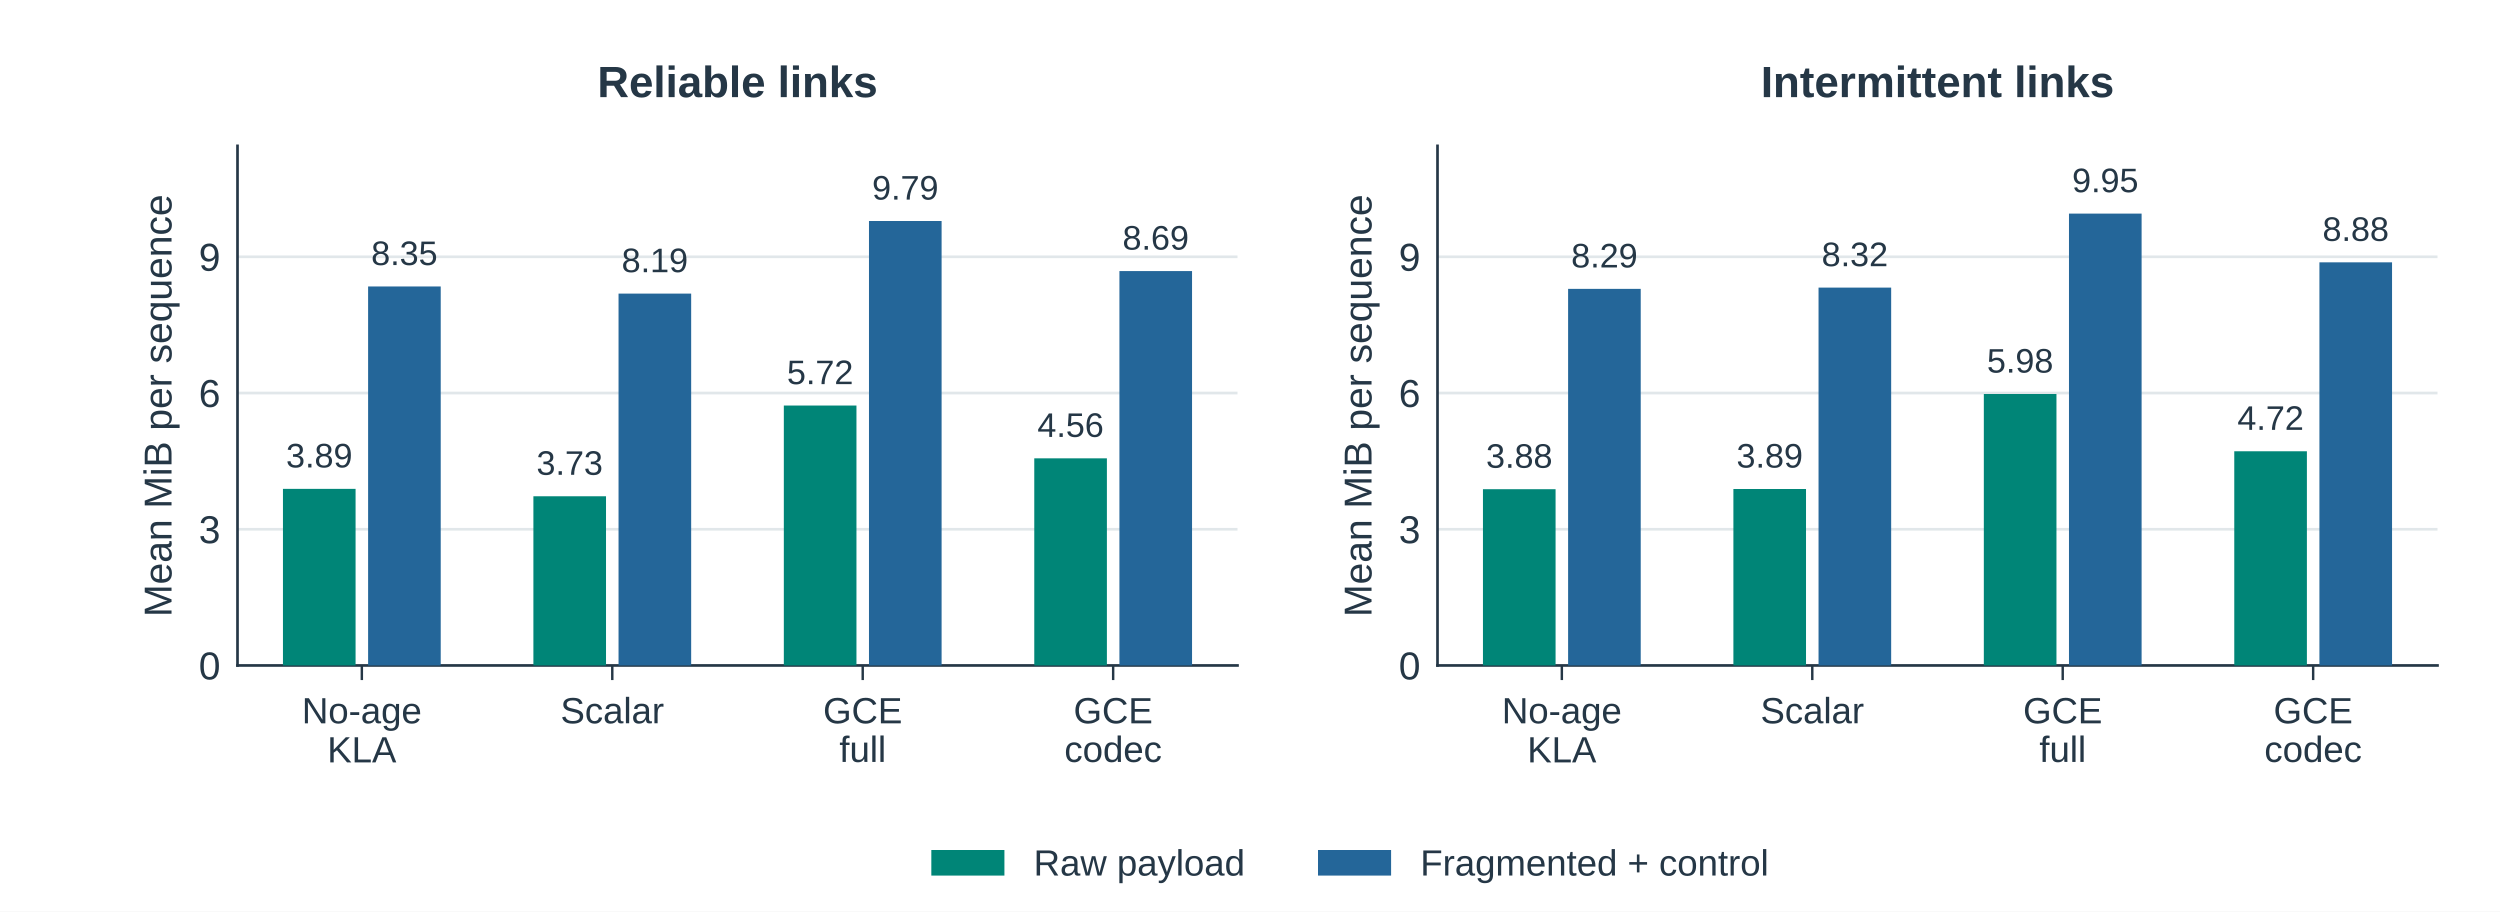
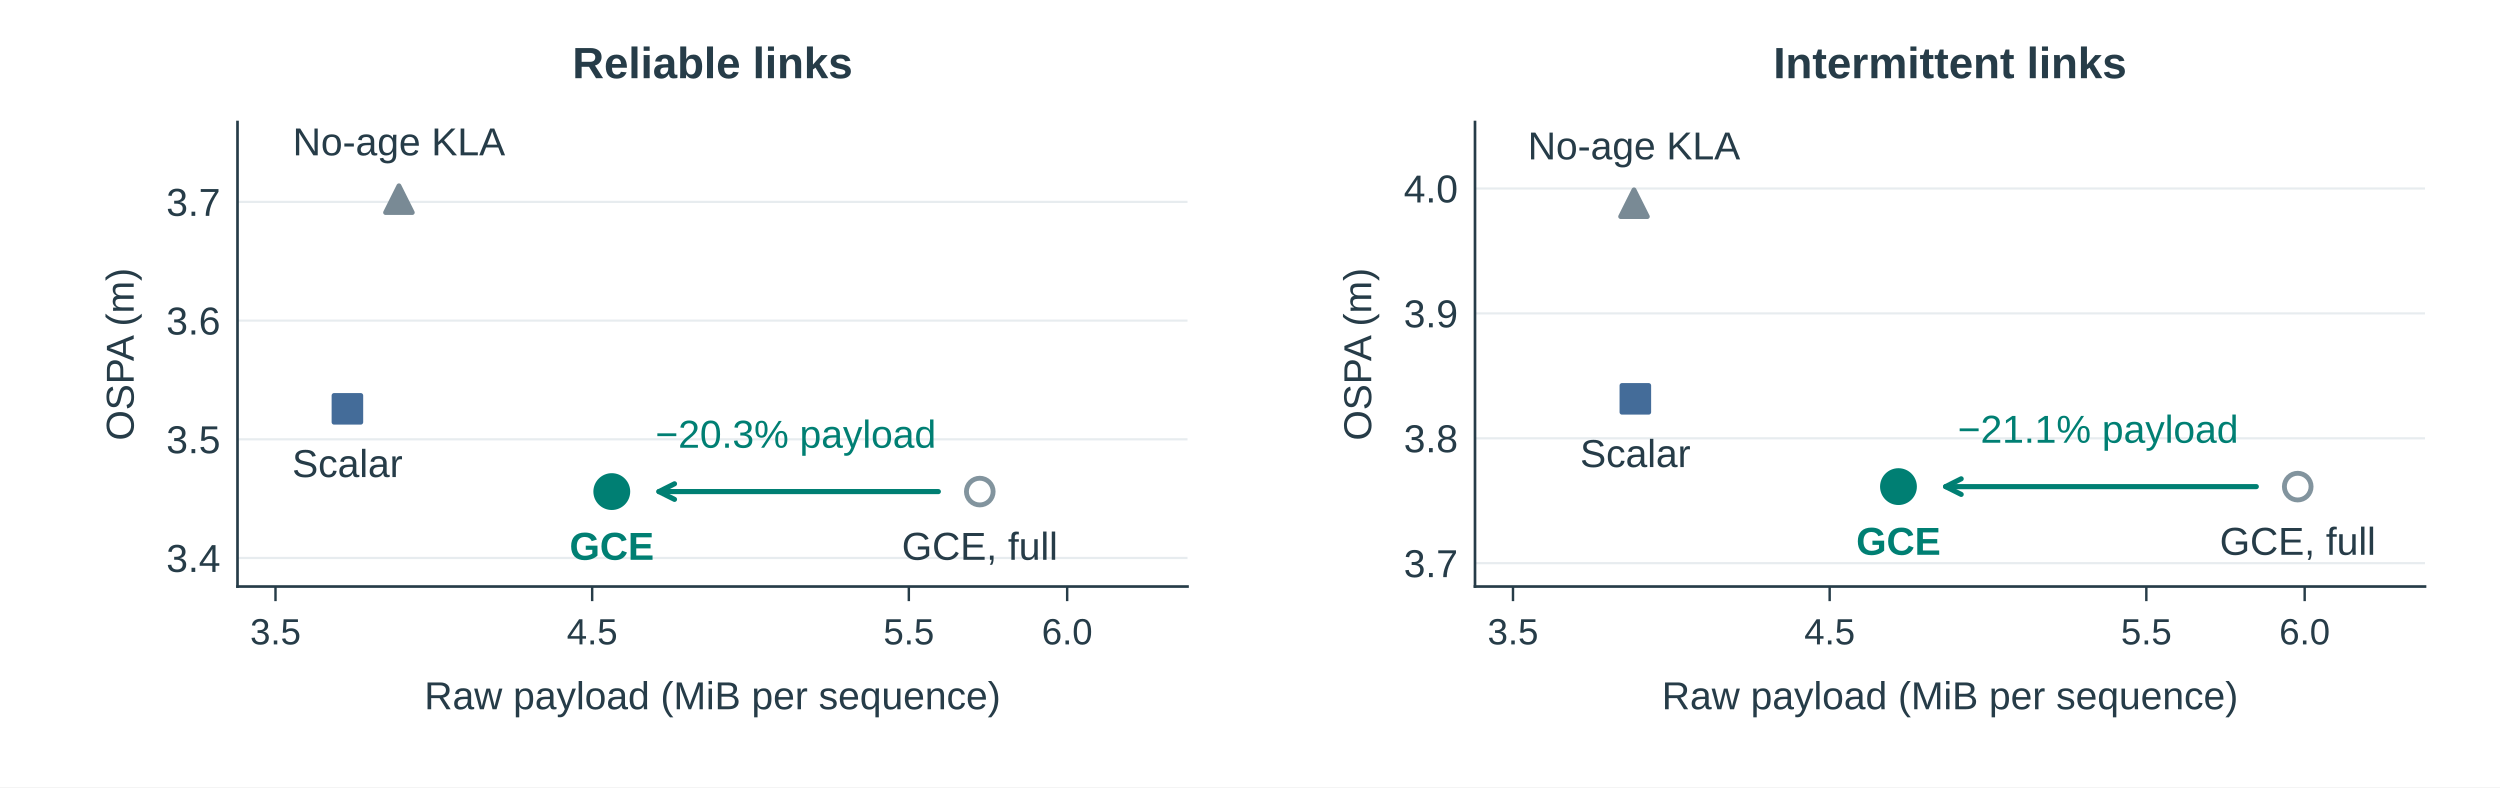
- <svg xmlns="http://www.w3.org/2000/svg" xmlns:xlink="http://www.w3.org/1999/xlink" width="513.071pt" height="187.087pt" viewBox="0 0 513.071 187.087" version="1.1">
+ <svg xmlns="http://www.w3.org/2000/svg" xmlns:xlink="http://www.w3.org/1999/xlink" width="513.071pt" height="161.575pt" viewBox="0 0 513.071 161.575" version="1.1">
  <defs>
    <style type="text/css">*{stroke-linejoin: round; stroke-linecap: butt}</style>
  </defs>
  <g id="figure_1">
    <g id="patch_1">
-       <path d="M 0 187.087 L 513.071 187.087 L 513.071 0 L 0 0 z " style="fill: #ffffff" />
+       <path d="M 0 161.575 L 513.071 161.575 L 513.071 0 L 0 0 z " style="fill: #ffffff" />
    </g>
    <g id="axes_1">
      <g id="patch_2">
-         <path d="M 48.742 136.573 L 253.97 136.573 L 253.97 29.934 L 48.742 29.934 z " style="fill: #ffffff" />
+         <path d="M 48.742 120.373 L 243.709 120.373 L 243.709 25.044 L 48.742 25.044 z " style="fill: #ffffff" />
      </g>
      <g id="matplotlib.axis_1">
        <g id="xtick_1">
          <g id="line2d_1">
            <defs>
-               <path id="mc1f778efd0" d="M 0 0 L 0 3 " style="stroke: #253746; stroke-width: 0.5" />
+               <path id="m48aad3dd69" d="M 0 0 L 0 3 " style="stroke: #263c48; stroke-width: 0.5" />
            </defs>
            <g>
-               <use xlink:href="#mc1f778efd0" x="74.26" y="136.573" style="fill: #253746; stroke: #253746; stroke-width: 0.5" />
+               <use xlink:href="#m48aad3dd69" x="56.54" y="120.373" style="fill: #263c48; stroke: #263c48; stroke-width: 0.5" />
            </g>
          </g>
          <g id="text_1">
-             <text style="font-size: 7.5px; font-family: 'Arial', 'DejaVu Sans', sans-serif; fill: #253746" transform="translate(61.96212 148.4416)">No-age</text>
-             <text style="font-size: 7.5px; font-family: 'Arial', 'DejaVu Sans', sans-serif; fill: #253746" transform="translate(67.17227 156.4621)">KLA</text>
+             <text style="font-size: 7.5px; font-family: 'Arial', 'DejaVu Sans', sans-serif; text-anchor: middle; fill: #263c48" x="56.54" y="132.242" transform="rotate(-0 56.54041 132.2416)">3.5</text>
          </g>
        </g>
        <g id="xtick_2">
          <g id="line2d_2">
            <g>
-               <use xlink:href="#mc1f778efd0" x="125.657" y="136.573" style="fill: #253746; stroke: #253746; stroke-width: 0.5" />
+               <use xlink:href="#m48aad3dd69" x="121.529" y="120.373" style="fill: #263c48; stroke: #263c48; stroke-width: 0.5" />
            </g>
          </g>
          <g id="text_2">
-             <text style="font-size: 7.5px; font-family: 'Arial', 'DejaVu Sans', sans-serif; text-anchor: middle; fill: #253746" x="125.657" y="148.442" transform="rotate(-0 125.6574 148.4416)">Scalar</text>
+             <text style="font-size: 7.5px; font-family: 'Arial', 'DejaVu Sans', sans-serif; text-anchor: middle; fill: #263c48" x="121.529" y="132.242" transform="rotate(-0 121.5294 132.2416)">4.5</text>
          </g>
        </g>
        <g id="xtick_3">
          <g id="line2d_3">
            <g>
-               <use xlink:href="#mc1f778efd0" x="177.054" y="136.573" style="fill: #253746; stroke: #253746; stroke-width: 0.5" />
+               <use xlink:href="#m48aad3dd69" x="186.518" y="120.373" style="fill: #263c48; stroke: #263c48; stroke-width: 0.5" />
            </g>
          </g>
          <g id="text_3">
-             <text style="font-size: 7.5px; font-family: 'Arial', 'DejaVu Sans', sans-serif; fill: #253746" transform="translate(168.9281 148.4416)">GCE</text>
-             <text style="font-size: 7.5px; font-family: 'Arial', 'DejaVu Sans', sans-serif; fill: #253746" transform="translate(172.2609 156.3742)">full</text>
+             <text style="font-size: 7.5px; font-family: 'Arial', 'DejaVu Sans', sans-serif; text-anchor: middle; fill: #263c48" x="186.518" y="132.242" transform="rotate(-0 186.5184 132.2416)">5.5</text>
          </g>
        </g>
        <g id="xtick_4">
          <g id="line2d_4">
            <g>
-               <use xlink:href="#mc1f778efd0" x="228.451" y="136.573" style="fill: #253746; stroke: #253746; stroke-width: 0.5" />
+               <use xlink:href="#m48aad3dd69" x="219.013" y="120.373" style="fill: #263c48; stroke: #263c48; stroke-width: 0.5" />
            </g>
          </g>
          <g id="text_4">
-             <text style="font-size: 7.5px; font-family: 'Arial', 'DejaVu Sans', sans-serif; fill: #253746" transform="translate(220.3251 148.4416)">GCE</text>
-             <text style="font-size: 7.5px; font-family: 'Arial', 'DejaVu Sans', sans-serif; fill: #253746" transform="translate(218.4454 156.3742)">codec</text>
-           </g>
+             <text style="font-size: 7.5px; font-family: 'Arial', 'DejaVu Sans', sans-serif; text-anchor: middle; fill: #263c48" x="219.013" y="132.242" transform="rotate(-0 219.0128 132.2416)">6.0</text>
+           </g>
+         </g>
+         <g id="text_5">
+           <text style="font-size: 8px; font-family: 'Arial', 'DejaVu Sans', sans-serif; text-anchor: middle; fill: #263c48" x="146.225" y="145.556" transform="rotate(-0 146.2252 145.556)">Raw payload (MiB per sequence)</text>
        </g>
      </g>
      <g id="matplotlib.axis_2">
        <g id="ytick_1">
          <g id="line2d_5">
-             <path d="M 48.742 136.573 L 253.97 136.573 " clip-path="url(#p60528545f9)" style="fill: none; stroke: #e1e7ea; stroke-width: 0.55; stroke-linecap: square" />
+             <path d="M 48.742 114.512 L 243.709 114.512 " clip-path="url(#pbba4b14e15)" style="fill: none; stroke: #e7ecef; stroke-width: 0.45; stroke-linecap: square" />
          </g>
          <g id="line2d_6" />
-           <g id="text_5">
-             <text style="font-size: 8px; font-family: 'Arial', 'DejaVu Sans', sans-serif; text-anchor: end; fill: #253746" x="45.242" y="139.436" transform="rotate(-0 45.24173 139.4364)">0</text>
+           <g id="text_6">
+             <text style="font-size: 8px; font-family: 'Arial', 'DejaVu Sans', sans-serif; text-anchor: end; fill: #263c48" x="45.242" y="117.375" transform="rotate(-0 45.24173 117.3753)">3.4</text>
          </g>
        </g>
        <g id="ytick_2">
          <g id="line2d_7">
-             <path d="M 48.742 108.617 L 253.97 108.617 " clip-path="url(#p60528545f9)" style="fill: none; stroke: #e1e7ea; stroke-width: 0.55; stroke-linecap: square" />
+             <path d="M 48.742 90.154 L 243.709 90.154 " clip-path="url(#pbba4b14e15)" style="fill: none; stroke: #e7ecef; stroke-width: 0.45; stroke-linecap: square" />
          </g>
          <g id="line2d_8" />
-           <g id="text_6">
-             <text style="font-size: 8px; font-family: 'Arial', 'DejaVu Sans', sans-serif; text-anchor: end; fill: #253746" x="45.242" y="111.48" transform="rotate(-0 45.24173 111.4803)">3</text>
+           <g id="text_7">
+             <text style="font-size: 8px; font-family: 'Arial', 'DejaVu Sans', sans-serif; text-anchor: end; fill: #263c48" x="45.242" y="93.017" transform="rotate(-0 45.24173 93.01733)">3.5</text>
          </g>
        </g>
        <g id="ytick_3">
          <g id="line2d_9">
-             <path d="M 48.742 80.661 L 253.97 80.661 " clip-path="url(#p60528545f9)" style="fill: none; stroke: #e1e7ea; stroke-width: 0.55; stroke-linecap: square" />
+             <path d="M 48.742 65.796 L 243.709 65.796 " clip-path="url(#pbba4b14e15)" style="fill: none; stroke: #e7ecef; stroke-width: 0.45; stroke-linecap: square" />
          </g>
          <g id="line2d_10" />
-           <g id="text_7">
-             <text style="font-size: 8px; font-family: 'Arial', 'DejaVu Sans', sans-serif; text-anchor: end; fill: #253746" x="45.242" y="83.524" transform="rotate(-0 45.24173 83.52416)">6</text>
+           <g id="text_8">
+             <text style="font-size: 8px; font-family: 'Arial', 'DejaVu Sans', sans-serif; text-anchor: end; fill: #263c48" x="45.242" y="68.659" transform="rotate(-0 45.24173 68.65938)">3.6</text>
          </g>
        </g>
        <g id="ytick_4">
          <g id="line2d_11">
-             <path d="M 48.742 52.705 L 253.97 52.705 " clip-path="url(#p60528545f9)" style="fill: none; stroke: #e1e7ea; stroke-width: 0.55; stroke-linecap: square" />
+             <path d="M 48.742 41.438 L 243.709 41.438 " clip-path="url(#pbba4b14e15)" style="fill: none; stroke: #e7ecef; stroke-width: 0.45; stroke-linecap: square" />
          </g>
          <g id="line2d_12" />
-           <g id="text_8">
-             <text style="font-size: 8px; font-family: 'Arial', 'DejaVu Sans', sans-serif; text-anchor: end; fill: #253746" x="45.242" y="55.568" transform="rotate(-0 45.24173 55.56806)">9</text>
-           </g>
-         </g>
-         <g id="text_9">
-           <text style="font-size: 8px; font-family: 'Arial', 'DejaVu Sans', sans-serif; text-anchor: middle; fill: #253746" x="35.203" y="83.254" transform="rotate(-90 35.20298 83.25354)">Mean MiB per sequence</text>
+           <g id="text_9">
+             <text style="font-size: 8px; font-family: 'Arial', 'DejaVu Sans', sans-serif; text-anchor: end; fill: #263c48" x="45.242" y="44.301" transform="rotate(-0 45.24173 44.30143)">3.7</text>
+           </g>
+         </g>
+         <g id="text_10">
+           <text style="font-size: 8px; font-family: 'Arial', 'DejaVu Sans', sans-serif; text-anchor: middle; fill: #263c48" x="27.438" y="72.709" transform="rotate(-90 27.43798 72.70866)">OSPA (m)</text>
        </g>
      </g>
      <g id="patch_3">
-         <path d="M 48.742 136.573 L 48.742 29.934 " style="fill: none; stroke: #253746; stroke-width: 0.55; stroke-linejoin: miter; stroke-linecap: square" />
+         <path d="M 48.742 120.373 L 48.742 25.044 " style="fill: none; stroke: #263c48; stroke-width: 0.55; stroke-linejoin: miter; stroke-linecap: square" />
      </g>
      <g id="patch_4">
-         <path d="M 48.742 136.573 L 253.97 136.573 " style="fill: none; stroke: #253746; stroke-width: 0.55; stroke-linejoin: miter; stroke-linecap: square" />
+         <path d="M 48.742 120.373 L 243.709 120.373 " style="fill: none; stroke: #263c48; stroke-width: 0.55; stroke-linejoin: miter; stroke-linecap: square" />
+       </g>
+       <g id="text_11">
+         <text style="font-size: 8px; font-family: 'Arial', 'DejaVu Sans', sans-serif; text-anchor: middle; fill: #263c48" x="81.872" y="31.877" transform="rotate(-0 81.87151 31.87676)">No-age KLA</text>
+       </g>
+       <g id="text_12">
+         <text style="font-size: 8px; font-family: 'Arial', 'DejaVu Sans', sans-serif; text-anchor: middle; fill: #263c48" x="71.297" y="97.906" transform="rotate(-0 71.2974 97.90557)">Scalar</text>
+       </g>
+       <g id="text_13">
+         <text style="font-size: 8px; font-family: 'Arial', 'DejaVu Sans', sans-serif; text-anchor: middle; fill: #263c48" x="201.079" y="114.887" transform="rotate(-0 201.0789 114.8869)">GCE, full</text>
+       </g>
+       <g id="text_14">
+         <text style="font-weight: 700; font-size: 8px; font-family: 'Arial', 'DejaVu Sans', sans-serif; text-anchor: middle; fill: #007f73" x="125.556" y="114.887" transform="rotate(-0 125.5562 114.8869)">GCE</text>
      </g>
      <g id="patch_5">
-         <path d="M 58.07 136.573 L 72.975 136.573 L 72.975 100.326 L 58.07 100.326 z " clip-path="url(#p60528545f9)" style="fill: #008577" />
-       </g>
-       <g id="patch_6">
-         <path d="M 109.467 136.573 L 124.372 136.573 L 124.372 101.842 L 109.467 101.842 z " clip-path="url(#p60528545f9)" style="fill: #008577" />
-       </g>
-       <g id="patch_7">
-         <path d="M 160.864 136.573 L 175.769 136.573 L 175.769 83.233 L 160.864 83.233 z " clip-path="url(#p60528545f9)" style="fill: #008577" />
-       </g>
-       <g id="patch_8">
-         <path d="M 212.261 136.573 L 227.167 136.573 L 227.167 94.062 L 212.261 94.062 z " clip-path="url(#p60528545f9)" style="fill: #008577" />
-       </g>
-       <g id="text_10">
-         <text style="font-size: 7px; font-family: 'Arial', 'DejaVu Sans', sans-serif; text-anchor: middle; fill: #253746" x="65.523" y="95.934" transform="rotate(-0 65.52286 95.93433)">3.89</text>
-       </g>
-       <g id="text_11">
-         <text style="font-size: 7px; font-family: 'Arial', 'DejaVu Sans', sans-serif; text-anchor: middle; fill: #253746" x="116.92" y="97.451" transform="rotate(-0 116.9199 97.45054)">3.73</text>
-       </g>
-       <g id="text_12">
-         <text style="font-size: 7px; font-family: 'Arial', 'DejaVu Sans', sans-serif; text-anchor: middle; fill: #253746" x="168.317" y="78.841" transform="rotate(-0 168.3169 78.84131)">5.72</text>
-       </g>
-       <g id="text_13">
-         <text style="font-size: 7px; font-family: 'Arial', 'DejaVu Sans', sans-serif; text-anchor: middle; fill: #253746" x="219.714" y="89.67" transform="rotate(-0 219.714 89.67042)">4.56</text>
-       </g>
-       <g id="patch_9">
-         <path d="M 75.545 136.573 L 90.45 136.573 L 90.45 58.794 L 75.545 58.794 z " clip-path="url(#p60528545f9)" style="fill: #246699" />
-       </g>
-       <g id="patch_10">
-         <path d="M 126.942 136.573 L 141.847 136.573 L 141.847 60.25 L 126.942 60.25 z " clip-path="url(#p60528545f9)" style="fill: #246699" />
-       </g>
-       <g id="patch_11">
-         <path d="M 178.339 136.573 L 193.244 136.573 L 193.244 45.358 L 178.339 45.358 z " clip-path="url(#p60528545f9)" style="fill: #246699" />
-       </g>
-       <g id="patch_12">
-         <path d="M 229.736 136.573 L 244.642 136.573 L 244.642 55.626 L 229.736 55.626 z " clip-path="url(#p60528545f9)" style="fill: #246699" />
-       </g>
-       <g id="text_14">
-         <text style="font-size: 7px; font-family: 'Arial', 'DejaVu Sans', sans-serif; text-anchor: middle; fill: #253746" x="82.998" y="54.403" transform="rotate(-0 82.99785 54.40278)">8.35</text>
+         <path d="M 192.577 100.887 Q 163.315 100.887 135.227 100.887 " style="fill: none; stroke: #007f73; stroke-width: 1.05; stroke-linecap: round" />
+         <path d="M 138.427 102.487 L 135.227 100.887 L 138.427 99.287 " style="fill: none; stroke: #007f73; stroke-width: 1.05; stroke-linecap: round" />
      </g>
      <g id="text_15">
-         <text style="font-size: 7px; font-family: 'Arial', 'DejaVu Sans', sans-serif; text-anchor: middle; fill: #253746" x="134.395" y="55.859" transform="rotate(-0 134.3949 55.85883)">8.19</text>
+         <text style="font-size: 8px; font-family: 'Arial', 'DejaVu Sans', sans-serif; text-anchor: middle; fill: #007f73" x="163.318" y="91.887" transform="rotate(-0 163.3176 91.88687)">−20.3% payload</text>
      </g>
      <g id="text_16">
-         <text style="font-size: 7px; font-family: 'Arial', 'DejaVu Sans', sans-serif; text-anchor: middle; fill: #253746" x="185.792" y="40.966" transform="rotate(-0 185.7919 40.96638)">9.79</text>
-       </g>
-       <g id="text_17">
-         <text style="font-size: 7px; font-family: 'Arial', 'DejaVu Sans', sans-serif; text-anchor: middle; fill: #253746" x="237.189" y="51.234" transform="rotate(-0 237.1889 51.23442)">8.69</text>
-       </g>
-       <g id="text_18">
-         <text style="font-weight: 700; font-size: 9px; font-family: 'Arial', 'DejaVu Sans', sans-serif; text-anchor: middle; fill: #253746" x="151.356" y="19.934" transform="rotate(-0 151.3559 19.93386)">Reliable links</text>
+         <text style="font-weight: 700; font-size: 9px; font-family: 'Arial', 'DejaVu Sans', sans-serif; text-anchor: middle; fill: #263c48" x="146.225" y="16.044" transform="rotate(-0 146.2252 16.04409)">Reliable links</text>
+       </g>
+       <g id="PathCollection_1">
+         <defs>
+           <path id="m9918e75f21" d="M 0 -2.739 L -2.739 2.739 L 2.739 2.739 z " style="stroke: #798a95" />
+         </defs>
+         <g clip-path="url(#pbba4b14e15)">
+           <use xlink:href="#m9918e75f21" x="81.872" y="40.877" style="fill: #798a95; stroke: #798a95" />
+         </g>
+       </g>
+       <g id="PathCollection_2">
+         <defs>
+           <path id="m6a8287cbd6" d="M -2.739 2.739 L 2.739 2.739 L 2.739 -2.739 L -2.739 -2.739 z " style="stroke: #446c99" />
+         </defs>
+         <g clip-path="url(#pbba4b14e15)">
+           <use xlink:href="#m6a8287cbd6" x="71.297" y="83.906" style="fill: #446c99; stroke: #446c99" />
+         </g>
+       </g>
+       <g id="PathCollection_3">
+         <defs>
+           <path id="m5839601130" d="M 0 2.739 C 0.726 2.739 1.423 2.45 1.936 1.936 C 2.45 1.423 2.739 0.726 2.739 0 C 2.739 -0.726 2.45 -1.423 1.936 -1.936 C 1.423 -2.45 0.726 -2.739 0 -2.739 C -0.726 -2.739 -1.423 -2.45 -1.936 -1.936 C -2.45 -1.423 -2.739 -0.726 -2.739 0 C -2.739 0.726 -2.45 1.423 -1.936 1.936 C -1.423 2.45 -0.726 2.739 0 2.739 z " style="stroke: #82949e" />
+         </defs>
+         <g clip-path="url(#pbba4b14e15)">
+           <use xlink:href="#m5839601130" x="201.079" y="100.887" style="fill: #ffffff; stroke: #82949e" />
+         </g>
+       </g>
+       <g id="PathCollection_4">
+         <defs>
+           <path id="m10a9381c7c" d="M 0 3.279 C 0.87 3.279 1.704 2.933 2.318 2.318 C 2.933 1.704 3.279 0.87 3.279 0 C 3.279 -0.87 2.933 -1.704 2.318 -2.318 C 1.704 -2.933 0.87 -3.279 0 -3.279 C -0.87 -3.279 -1.704 -2.933 -2.318 -2.318 C -2.933 -1.704 -3.279 -0.87 -3.279 0 C -3.279 0.87 -2.933 1.704 -2.318 2.318 C -1.704 2.933 -0.87 3.279 0 3.279 z " style="stroke: #007f73" />
+         </defs>
+         <g clip-path="url(#pbba4b14e15)">
+           <use xlink:href="#m10a9381c7c" x="125.556" y="100.887" style="fill: #007f73; stroke: #007f73" />
+         </g>
      </g>
    </g>
    <g id="axes_2">
-       <g id="patch_13">
-         <path d="M 295.016 136.573 L 500.244 136.573 L 500.244 29.934 L 295.016 29.934 z " style="fill: #ffffff" />
+       <g id="patch_6">
+         <path d="M 302.712 120.373 L 497.679 120.373 L 497.679 25.044 L 302.712 25.044 z " style="fill: #ffffff" />
      </g>
      <g id="matplotlib.axis_3">
        <g id="xtick_5">
          <g id="line2d_13">
            <g>
-               <use xlink:href="#mc1f778efd0" x="320.534" y="136.573" style="fill: #253746; stroke: #253746; stroke-width: 0.5" />
-             </g>
-           </g>
-           <g id="text_19">
-             <text style="font-size: 7.5px; font-family: 'Arial', 'DejaVu Sans', sans-serif; fill: #253746" transform="translate(308.2361 148.4416)">No-age</text>
-             <text style="font-size: 7.5px; font-family: 'Arial', 'DejaVu Sans', sans-serif; fill: #253746" transform="translate(313.4463 156.4621)">KLA</text>
+               <use xlink:href="#m48aad3dd69" x="310.51" y="120.373" style="fill: #263c48; stroke: #263c48; stroke-width: 0.5" />
+             </g>
+           </g>
+           <g id="text_17">
+             <text style="font-size: 7.5px; font-family: 'Arial', 'DejaVu Sans', sans-serif; text-anchor: middle; fill: #263c48" x="310.51" y="132.242" transform="rotate(-0 310.5105 132.2416)">3.5</text>
          </g>
        </g>
        <g id="xtick_6">
          <g id="line2d_14">
            <g>
-               <use xlink:href="#mc1f778efd0" x="371.931" y="136.573" style="fill: #253746; stroke: #253746; stroke-width: 0.5" />
-             </g>
-           </g>
-           <g id="text_20">
-             <text style="font-size: 7.5px; font-family: 'Arial', 'DejaVu Sans', sans-serif; text-anchor: middle; fill: #253746" x="371.931" y="148.442" transform="rotate(-0 371.9314 148.4416)">Scalar</text>
+               <use xlink:href="#m48aad3dd69" x="375.499" y="120.373" style="fill: #263c48; stroke: #263c48; stroke-width: 0.5" />
+             </g>
+           </g>
+           <g id="text_18">
+             <text style="font-size: 7.5px; font-family: 'Arial', 'DejaVu Sans', sans-serif; text-anchor: middle; fill: #263c48" x="375.499" y="132.242" transform="rotate(-0 375.4995 132.2416)">4.5</text>
          </g>
        </g>
        <g id="xtick_7">
          <g id="line2d_15">
            <g>
-               <use xlink:href="#mc1f778efd0" x="423.328" y="136.573" style="fill: #253746; stroke: #253746; stroke-width: 0.5" />
-             </g>
-           </g>
-           <g id="text_21">
-             <text style="font-size: 7.5px; font-family: 'Arial', 'DejaVu Sans', sans-serif; fill: #253746" transform="translate(415.2021 148.4416)">GCE</text>
-             <text style="font-size: 7.5px; font-family: 'Arial', 'DejaVu Sans', sans-serif; fill: #253746" transform="translate(418.5349 156.3742)">full</text>
+               <use xlink:href="#m48aad3dd69" x="440.488" y="120.373" style="fill: #263c48; stroke: #263c48; stroke-width: 0.5" />
+             </g>
+           </g>
+           <g id="text_19">
+             <text style="font-size: 7.5px; font-family: 'Arial', 'DejaVu Sans', sans-serif; text-anchor: middle; fill: #263c48" x="440.488" y="132.242" transform="rotate(-0 440.4884 132.2416)">5.5</text>
          </g>
        </g>
        <g id="xtick_8">
          <g id="line2d_16">
            <g>
-               <use xlink:href="#mc1f778efd0" x="474.725" y="136.573" style="fill: #253746; stroke: #253746; stroke-width: 0.5" />
-             </g>
-           </g>
-           <g id="text_22">
-             <text style="font-size: 7.5px; font-family: 'Arial', 'DejaVu Sans', sans-serif; fill: #253746" transform="translate(466.5991 148.4416)">GCE</text>
-             <text style="font-size: 7.5px; font-family: 'Arial', 'DejaVu Sans', sans-serif; fill: #253746" transform="translate(464.7194 156.3742)">codec</text>
-           </g>
+               <use xlink:href="#m48aad3dd69" x="472.983" y="120.373" style="fill: #263c48; stroke: #263c48; stroke-width: 0.5" />
+             </g>
+           </g>
+           <g id="text_20">
+             <text style="font-size: 7.5px; font-family: 'Arial', 'DejaVu Sans', sans-serif; text-anchor: middle; fill: #263c48" x="472.983" y="132.242" transform="rotate(-0 472.9829 132.2416)">6.0</text>
+           </g>
+         </g>
+         <g id="text_21">
+           <text style="font-size: 8px; font-family: 'Arial', 'DejaVu Sans', sans-serif; text-anchor: middle; fill: #263c48" x="400.195" y="145.556" transform="rotate(-0 400.1953 145.556)">Raw payload (MiB per sequence)</text>
        </g>
      </g>
      <g id="matplotlib.axis_4">
        <g id="ytick_5">
          <g id="line2d_17">
-             <path d="M 295.016 136.573 L 500.244 136.573 " clip-path="url(#p8c567293f3)" style="fill: none; stroke: #e1e7ea; stroke-width: 0.55; stroke-linecap: square" />
+             <path d="M 302.712 115.584 L 497.679 115.584 " clip-path="url(#pbad6fb139c)" style="fill: none; stroke: #e7ecef; stroke-width: 0.45; stroke-linecap: square" />
          </g>
          <g id="line2d_18" />
-           <g id="text_23">
-             <text style="font-size: 8px; font-family: 'Arial', 'DejaVu Sans', sans-serif; text-anchor: end; fill: #253746" x="291.516" y="139.436" transform="rotate(-0 291.5157 139.4364)">0</text>
+           <g id="text_22">
+             <text style="font-size: 8px; font-family: 'Arial', 'DejaVu Sans', sans-serif; text-anchor: end; fill: #263c48" x="299.212" y="118.448" transform="rotate(-0 299.2118 118.4476)">3.7</text>
          </g>
        </g>
        <g id="ytick_6">
          <g id="line2d_19">
-             <path d="M 295.016 108.617 L 500.244 108.617 " clip-path="url(#p8c567293f3)" style="fill: none; stroke: #e1e7ea; stroke-width: 0.55; stroke-linecap: square" />
+             <path d="M 302.712 89.951 L 497.679 89.951 " clip-path="url(#pbad6fb139c)" style="fill: none; stroke: #e7ecef; stroke-width: 0.45; stroke-linecap: square" />
          </g>
          <g id="line2d_20" />
-           <g id="text_24">
-             <text style="font-size: 8px; font-family: 'Arial', 'DejaVu Sans', sans-serif; text-anchor: end; fill: #253746" x="291.516" y="111.48" transform="rotate(-0 291.5157 111.4803)">3</text>
+           <g id="text_23">
+             <text style="font-size: 8px; font-family: 'Arial', 'DejaVu Sans', sans-serif; text-anchor: end; fill: #263c48" x="299.212" y="92.814" transform="rotate(-0 299.2118 92.8144)">3.8</text>
          </g>
        </g>
        <g id="ytick_7">
          <g id="line2d_21">
-             <path d="M 295.016 80.661 L 500.244 80.661 " clip-path="url(#p8c567293f3)" style="fill: none; stroke: #e1e7ea; stroke-width: 0.55; stroke-linecap: square" />
+             <path d="M 302.712 64.318 L 497.679 64.318 " clip-path="url(#pbad6fb139c)" style="fill: none; stroke: #e7ecef; stroke-width: 0.45; stroke-linecap: square" />
          </g>
          <g id="line2d_22" />
-           <g id="text_25">
-             <text style="font-size: 8px; font-family: 'Arial', 'DejaVu Sans', sans-serif; text-anchor: end; fill: #253746" x="291.516" y="83.524" transform="rotate(-0 291.5157 83.52416)">6</text>
+           <g id="text_24">
+             <text style="font-size: 8px; font-family: 'Arial', 'DejaVu Sans', sans-serif; text-anchor: end; fill: #263c48" x="299.212" y="67.181" transform="rotate(-0 299.2118 67.18121)">3.9</text>
          </g>
        </g>
        <g id="ytick_8">
          <g id="line2d_23">
-             <path d="M 295.016 52.705 L 500.244 52.705 " clip-path="url(#p8c567293f3)" style="fill: none; stroke: #e1e7ea; stroke-width: 0.55; stroke-linecap: square" />
+             <path d="M 302.712 38.685 L 497.679 38.685 " clip-path="url(#pbad6fb139c)" style="fill: none; stroke: #e7ecef; stroke-width: 0.45; stroke-linecap: square" />
          </g>
          <g id="line2d_24" />
-           <g id="text_26">
-             <text style="font-size: 8px; font-family: 'Arial', 'DejaVu Sans', sans-serif; text-anchor: end; fill: #253746" x="291.516" y="55.568" transform="rotate(-0 291.5157 55.56806)">9</text>
-           </g>
-         </g>
-         <g id="text_27">
-           <text style="font-size: 8px; font-family: 'Arial', 'DejaVu Sans', sans-serif; text-anchor: middle; fill: #253746" x="281.477" y="83.254" transform="rotate(-90 281.477 83.25354)">Mean MiB per sequence</text>
-         </g>
-       </g>
-       <g id="patch_14">
-         <path d="M 295.016 136.573 L 295.016 29.934 " style="fill: none; stroke: #253746; stroke-width: 0.55; stroke-linejoin: miter; stroke-linecap: square" />
-       </g>
-       <g id="patch_15">
-         <path d="M 295.016 136.573 L 500.244 136.573 " style="fill: none; stroke: #253746; stroke-width: 0.55; stroke-linejoin: miter; stroke-linecap: square" />
-       </g>
-       <g id="patch_16">
-         <path d="M 304.344 136.573 L 319.249 136.573 L 319.249 100.397 L 304.344 100.397 z " clip-path="url(#p8c567293f3)" style="fill: #008577" />
-       </g>
-       <g id="patch_17">
-         <path d="M 355.741 136.573 L 370.646 136.573 L 370.646 100.358 L 355.741 100.358 z " clip-path="url(#p8c567293f3)" style="fill: #008577" />
-       </g>
-       <g id="patch_18">
-         <path d="M 407.138 136.573 L 422.044 136.573 L 422.044 80.865 L 407.138 80.865 z " clip-path="url(#p8c567293f3)" style="fill: #008577" />
-       </g>
-       <g id="patch_19">
-         <path d="M 458.535 136.573 L 473.441 136.573 L 473.441 92.614 L 458.535 92.614 z " clip-path="url(#p8c567293f3)" style="fill: #008577" />
+           <g id="text_25">
+             <text style="font-size: 8px; font-family: 'Arial', 'DejaVu Sans', sans-serif; text-anchor: end; fill: #263c48" x="299.212" y="41.548" transform="rotate(-0 299.2118 41.54802)">4.0</text>
+           </g>
+         </g>
+         <g id="text_26">
+           <text style="font-size: 8px; font-family: 'Arial', 'DejaVu Sans', sans-serif; text-anchor: middle; fill: #263c48" x="281.408" y="72.709" transform="rotate(-90 281.4081 72.70866)">OSPA (m)</text>
+         </g>
+       </g>
+       <g id="patch_7">
+         <path d="M 302.712 120.373 L 302.712 25.044 " style="fill: none; stroke: #263c48; stroke-width: 0.55; stroke-linejoin: miter; stroke-linecap: square" />
+       </g>
+       <g id="patch_8">
+         <path d="M 302.712 120.373 L 497.679 120.373 " style="fill: none; stroke: #263c48; stroke-width: 0.55; stroke-linejoin: miter; stroke-linecap: square" />
+       </g>
+       <g id="text_27">
+         <text style="font-size: 8px; font-family: 'Arial', 'DejaVu Sans', sans-serif; text-anchor: middle; fill: #263c48" x="335.342" y="32.706" transform="rotate(-0 335.3424 32.70567)">No-age KLA</text>
      </g>
      <g id="text_28">
-         <text style="font-size: 7px; font-family: 'Arial', 'DejaVu Sans', sans-serif; text-anchor: middle; fill: #253746" x="311.797" y="96.006" transform="rotate(-0 311.7969 96.0059)">3.88</text>
+         <text style="font-size: 8px; font-family: 'Arial', 'DejaVu Sans', sans-serif; text-anchor: middle; fill: #263c48" x="335.619" y="95.855" transform="rotate(-0 335.6186 95.85501)">Scalar</text>
      </g>
      <g id="text_29">
-         <text style="font-size: 7px; font-family: 'Arial', 'DejaVu Sans', sans-serif; text-anchor: middle; fill: #253746" x="363.194" y="95.966" transform="rotate(-0 363.1939 95.9663)">3.89</text>
+         <text style="font-size: 8px; font-family: 'Arial', 'DejaVu Sans', sans-serif; text-anchor: middle; fill: #263c48" x="471.559" y="113.867" transform="rotate(-0 471.5588 113.8667)">GCE, full</text>
      </g>
      <g id="text_30">
-         <text style="font-size: 7px; font-family: 'Arial', 'DejaVu Sans', sans-serif; text-anchor: middle; fill: #253746" x="414.591" y="76.474" transform="rotate(-0 414.5909 76.47399)">5.98</text>
+         <text style="font-weight: 700; font-size: 8px; font-family: 'Arial', 'DejaVu Sans', sans-serif; text-anchor: middle; fill: #007f73" x="389.619" y="113.867" transform="rotate(-0 389.6195 113.8667)">GCE</text>
+       </g>
+       <g id="patch_9">
+         <path d="M 463.061 99.867 Q 430.589 99.867 399.29 99.867 " style="fill: none; stroke: #007f73; stroke-width: 1.05; stroke-linecap: round" />
+         <path d="M 402.49 101.467 L 399.29 99.867 L 402.49 98.267 " style="fill: none; stroke: #007f73; stroke-width: 1.05; stroke-linecap: round" />
      </g>
      <g id="text_31">
-         <text style="font-size: 7px; font-family: 'Arial', 'DejaVu Sans', sans-serif; text-anchor: middle; fill: #253746" x="465.988" y="88.223" transform="rotate(-0 465.988 88.22318)">4.72</text>
-       </g>
-       <g id="patch_20">
-         <path d="M 321.819 136.573 L 336.724 136.573 L 336.724 59.283 L 321.819 59.283 z " clip-path="url(#p8c567293f3)" style="fill: #246699" />
-       </g>
-       <g id="patch_21">
-         <path d="M 373.216 136.573 L 388.121 136.573 L 388.121 59.021 L 373.216 59.021 z " clip-path="url(#p8c567293f3)" style="fill: #246699" />
-       </g>
-       <g id="patch_22">
-         <path d="M 424.613 136.573 L 439.519 136.573 L 439.519 43.843 L 424.613 43.843 z " clip-path="url(#p8c567293f3)" style="fill: #246699" />
-       </g>
-       <g id="patch_23">
-         <path d="M 476.01 136.573 L 490.916 136.573 L 490.916 53.838 L 476.01 53.838 z " clip-path="url(#p8c567293f3)" style="fill: #246699" />
+         <text style="font-size: 8px; font-family: 'Arial', 'DejaVu Sans', sans-serif; text-anchor: middle; fill: #007f73" x="430.589" y="90.867" transform="rotate(-0 430.5891 90.86668)">−21.1% payload</text>
      </g>
      <g id="text_32">
-         <text style="font-size: 7px; font-family: 'Arial', 'DejaVu Sans', sans-serif; text-anchor: middle; fill: #253746" x="329.272" y="54.892" transform="rotate(-0 329.2719 54.89201)">8.29</text>
-       </g>
-       <g id="text_33">
-         <text style="font-size: 7px; font-family: 'Arial', 'DejaVu Sans', sans-serif; text-anchor: middle; fill: #253746" x="380.669" y="54.63" transform="rotate(-0 380.6689 54.62992)">8.32</text>
-       </g>
-       <g id="text_34">
-         <text style="font-size: 7px; font-family: 'Arial', 'DejaVu Sans', sans-serif; text-anchor: middle; fill: #253746" x="432.066" y="39.452" transform="rotate(-0 432.0659 39.45209)">9.95</text>
-       </g>
-       <g id="text_35">
-         <text style="font-size: 7px; font-family: 'Arial', 'DejaVu Sans', sans-serif; text-anchor: middle; fill: #253746" x="483.463" y="49.446" transform="rotate(-0 483.463 49.4464)">8.88</text>
-       </g>
-       <g id="text_36">
-         <text style="font-weight: 700; font-size: 9px; font-family: 'Arial', 'DejaVu Sans', sans-serif; text-anchor: middle; fill: #253746" x="397.63" y="19.934" transform="rotate(-0 397.6299 19.93386)">Intermittent links</text>
-       </g>
-     </g>
-     <g id="legend_1">
-       <g id="patch_24">
-         <path d="M 191.135 179.694 L 206.135 179.694 L 206.135 174.444 L 191.135 174.444 z " style="fill: #008577" />
-       </g>
-       <g id="text_37">
-         <text style="font-size: 7.5px; font-family: 'Arial', 'DejaVu Sans', sans-serif; text-anchor: start; fill: #253746" x="212.135" y="179.694" transform="rotate(-0 212.1346 179.6935)">Raw payload</text>
-       </g>
-       <g id="patch_25">
-         <path d="M 270.492 179.694 L 285.492 179.694 L 285.492 174.444 L 270.492 174.444 z " style="fill: #246699" />
-       </g>
-       <g id="text_38">
-         <text style="font-size: 7.5px; font-family: 'Arial', 'DejaVu Sans', sans-serif; text-anchor: start; fill: #253746" x="291.492" y="179.694" transform="rotate(-0 291.4917 179.6935)">Fragmented + control</text>
+         <text style="font-weight: 700; font-size: 9px; font-family: 'Arial', 'DejaVu Sans', sans-serif; text-anchor: middle; fill: #263c48" x="400.195" y="16.044" transform="rotate(-0 400.1953 16.04409)">Intermittent links</text>
+       </g>
+       <g id="PathCollection_5">
+         <g clip-path="url(#pbad6fb139c)">
+           <use xlink:href="#m9918e75f21" x="335.342" y="41.706" style="fill: #798a95; stroke: #798a95" />
+         </g>
+       </g>
+       <g id="PathCollection_6">
+         <g clip-path="url(#pbad6fb139c)">
+           <use xlink:href="#m6a8287cbd6" x="335.619" y="81.855" style="fill: #446c99; stroke: #446c99" />
+         </g>
+       </g>
+       <g id="PathCollection_7">
+         <g clip-path="url(#pbad6fb139c)">
+           <use xlink:href="#m5839601130" x="471.559" y="99.867" style="fill: #ffffff; stroke: #82949e" />
+         </g>
+       </g>
+       <g id="PathCollection_8">
+         <g clip-path="url(#pbad6fb139c)">
+           <use xlink:href="#m10a9381c7c" x="389.619" y="99.867" style="fill: #007f73; stroke: #007f73" />
+         </g>
      </g>
    </g>
  </g>
  <defs>
-     <clipPath id="p60528545f9">
-       <rect x="48.742" y="29.934" width="205.228" height="106.639" />
+     <clipPath id="pbba4b14e15">
+       <rect x="48.742" y="25.044" width="194.967" height="95.329" />
    </clipPath>
-     <clipPath id="p8c567293f3">
-       <rect x="295.016" y="29.934" width="205.228" height="106.639" />
+     <clipPath id="pbad6fb139c">
+       <rect x="302.712" y="25.044" width="194.967" height="95.329" />
    </clipPath>
  </defs>
</svg>
